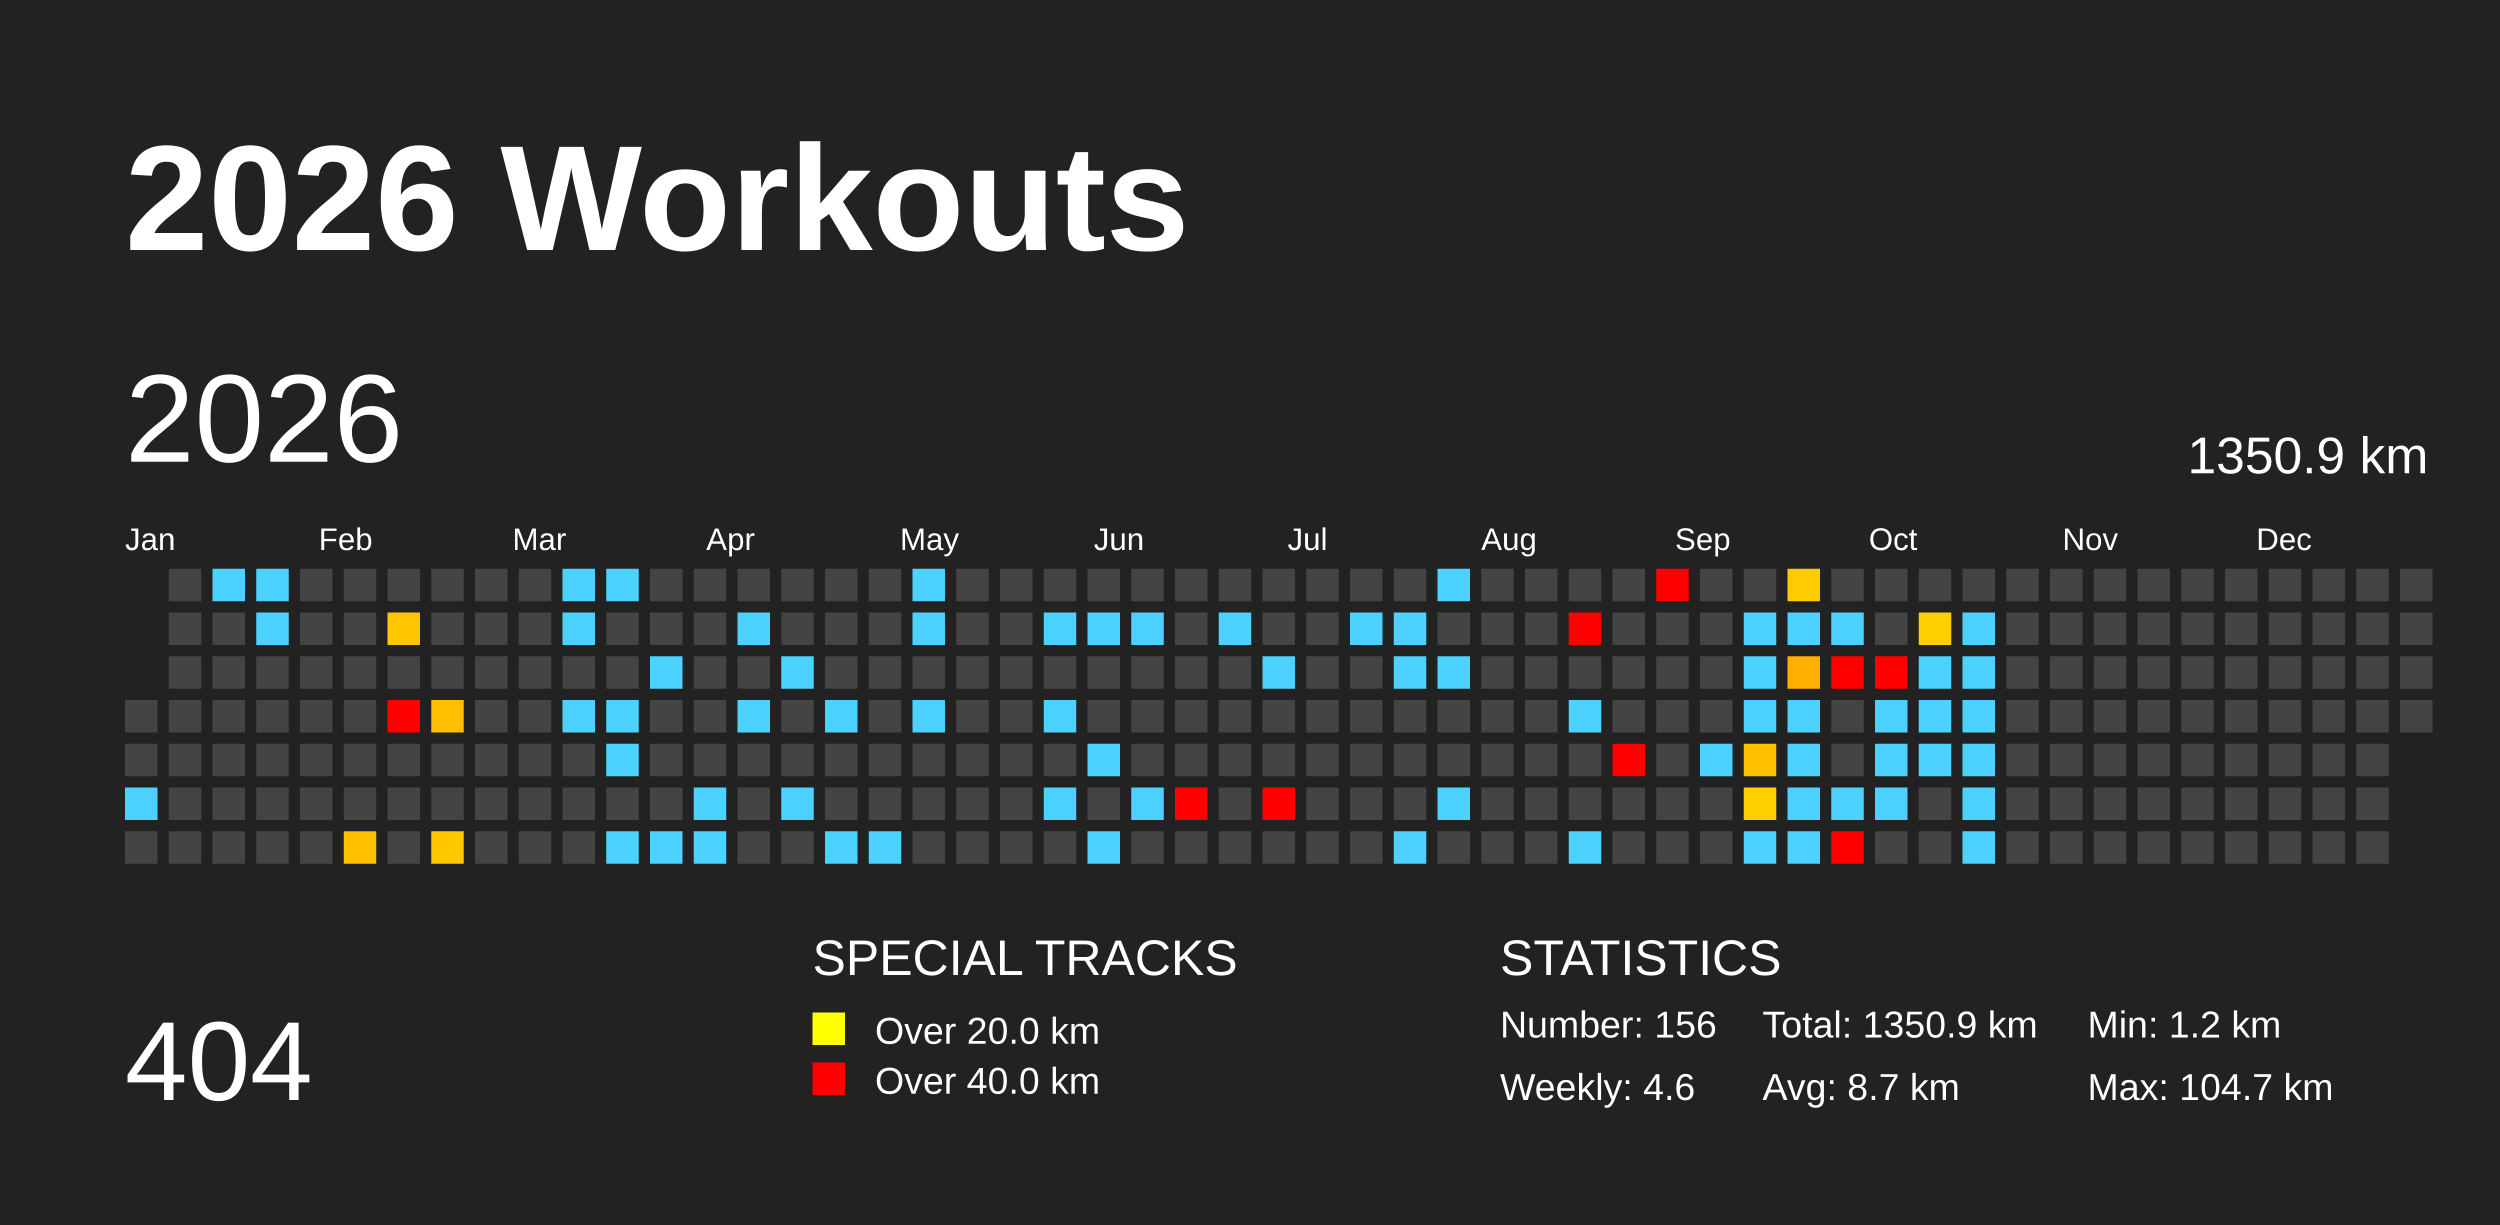
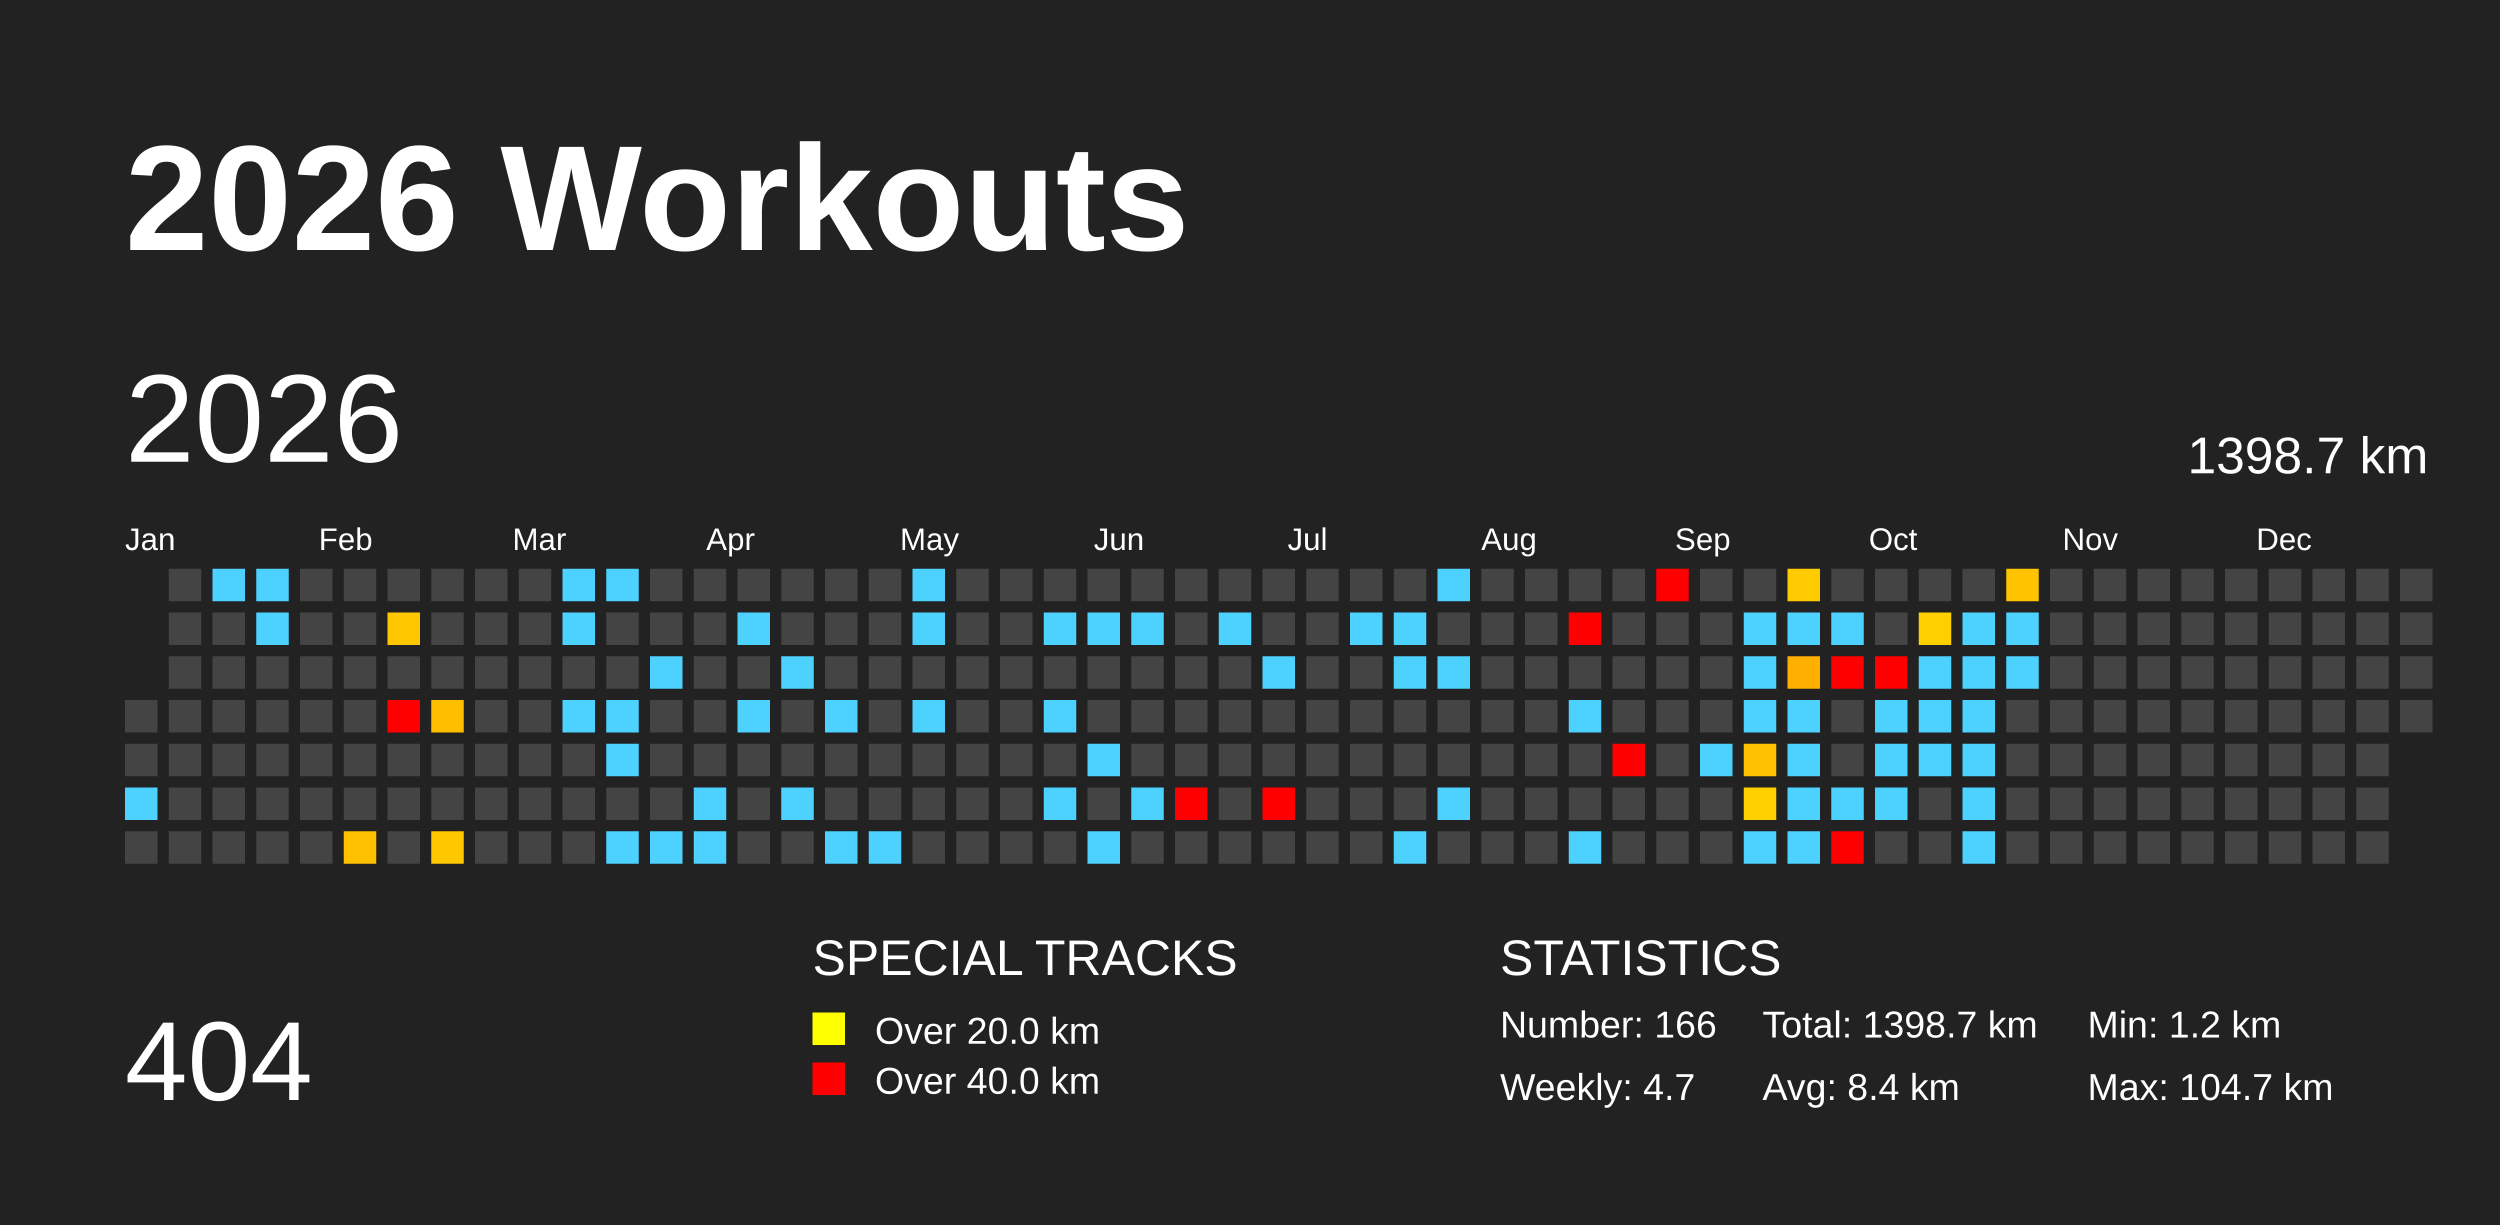
<svg xmlns="http://www.w3.org/2000/svg" baseProfile="full" height="98mm" version="1.1" viewBox="0,0,200,98" width="200mm">
  <defs>
    <pattern height="2" id="indoor-stripe" patternUnits="userSpaceOnUse" width="2">
      <line stroke="white" stroke-opacity="0.45" stroke-width="0.5" x1="0" x2="2" y1="2" y2="0" />
    </pattern>
  </defs>
  <rect fill="#222222" height="98" width="200" x="0" y="0" />
  <text fill="#FFFFFF" style="font-size:12px; font-family:Arial; font-weight:bold;" x="10" y="20">2026 Workouts</text>
  <text fill="#FFFFFF" style="font-size:9px; font-family:Arial" x="10" y="88">404</text>
  <text fill="#FFFFFF" style="font-size:4px; font-family:Arial" x="65" y="78">SPECIAL TRACKS</text>
  <rect fill="yellow" height="2.6" width="2.6" x="65" y="81" />
  <text fill="#FFFFFF" style="font-size:3px; font-family:Arial" x="70" y="83.5">Over 20.0 km</text>
  <rect fill="red" height="2.6" width="2.6" x="65" y="85" />
  <text fill="#FFFFFF" style="font-size:3px; font-family:Arial" x="70" y="87.5">Over 40.0 km</text>
  <text fill="#FFFFFF" style="font-size:4px; font-family:Arial" x="120" y="78">STATISTICS</text>
-   <text fill="#FFFFFF" style="font-size:3px; font-family:Arial" x="120" y="83">Number: 156</text>
-   <text fill="#FFFFFF" style="font-size:3px; font-family:Arial" x="120" y="88">Weekly: 4.6</text>
-   <text fill="#FFFFFF" style="font-size:3px; font-family:Arial" x="141" y="83">Total: 1350.9 km</text>
-   <text fill="#FFFFFF" style="font-size:3px; font-family:Arial" x="141" y="88">Avg: 8.7 km</text>
+   <text fill="#FFFFFF" style="font-size:3px; font-family:Arial" x="120" y="83">Number: 166</text>
+   <text fill="#FFFFFF" style="font-size:3px; font-family:Arial" x="120" y="88">Weekly: 4.7</text>
+   <text fill="#FFFFFF" style="font-size:3px; font-family:Arial" x="141" y="83">Total: 1398.7 km</text>
+   <text fill="#FFFFFF" style="font-size:3px; font-family:Arial" x="141" y="88">Avg: 8.4 km</text>
  <text fill="#FFFFFF" style="font-size:3px; font-family:Arial" x="167" y="83">Min: 1.2 km</text>
  <text fill="#FFFFFF" style="font-size:3px; font-family:Arial" x="167" y="88">Max: 104.7 km</text>
  <text dominant-baseline="hanging" fill="#FFFFFF" style="font-size:10.0px; font-family:Arial;" x="10" y="30">2026</text>
-   <text dominant-baseline="hanging" fill="#FFFFFF" style="font-size:4.125px; font-family:Arial;" x="175" y="35">1350.9 km</text>
+   <text dominant-baseline="hanging" fill="#FFFFFF" style="font-size:4.125px; font-family:Arial;" x="175" y="35">1398.7 km</text>
  <text fill="#FFFFFF" style="font-size:2.5px; font-family:Arial" x="10.0" y="44">Jan</text>
  <text fill="#FFFFFF" style="font-size:2.5px; font-family:Arial" x="25.5" y="44">Feb</text>
  <text fill="#FFFFFF" style="font-size:2.5px; font-family:Arial" x="41.0" y="44">Mar</text>
  <text fill="#FFFFFF" style="font-size:2.5px; font-family:Arial" x="56.5" y="44">Apr</text>
  <text fill="#FFFFFF" style="font-size:2.5px; font-family:Arial" x="72.0" y="44">May</text>
  <text fill="#FFFFFF" style="font-size:2.5px; font-family:Arial" x="87.5" y="44">Jun</text>
  <text fill="#FFFFFF" style="font-size:2.5px; font-family:Arial" x="103.0" y="44">Jul</text>
  <text fill="#FFFFFF" style="font-size:2.5px; font-family:Arial" x="118.5" y="44">Aug</text>
  <text fill="#FFFFFF" style="font-size:2.5px; font-family:Arial" x="134.0" y="44">Sep</text>
  <text fill="#FFFFFF" style="font-size:2.5px; font-family:Arial" x="149.5" y="44">Oct</text>
  <text fill="#FFFFFF" style="font-size:2.5px; font-family:Arial" x="165.0" y="44">Nov</text>
  <text fill="#FFFFFF" style="font-size:2.5px; font-family:Arial" x="180.5" y="44">Dec</text>
  <rect fill="#444444" height="2.6" width="2.6" x="10.0" y="56.0" />
  <rect fill="#444444" height="2.6" width="2.6" x="10.0" y="59.5" />
  <rect fill="#4dd2ff" height="2.6" width="2.6" x="10.0" y="63.0" />
  <rect fill="#444444" height="2.6" width="2.6" x="10.0" y="66.5" />
  <rect fill="#444444" height="2.6" width="2.6" x="13.5" y="45.5" />
  <rect fill="#444444" height="2.6" width="2.6" x="13.5" y="49.0" />
  <rect fill="#444444" height="2.6" width="2.6" x="13.5" y="52.5" />
  <rect fill="#444444" height="2.6" width="2.6" x="13.5" y="56.0" />
  <rect fill="#444444" height="2.6" width="2.6" x="13.5" y="59.5" />
  <rect fill="#444444" height="2.6" width="2.6" x="13.5" y="63.0" />
  <rect fill="#444444" height="2.6" width="2.6" x="13.5" y="66.5" />
  <rect fill="#4dd2ff" height="2.6" width="2.6" x="17.0" y="45.5" />
  <rect fill="#444444" height="2.6" width="2.6" x="17.0" y="49.0" />
  <rect fill="#444444" height="2.6" width="2.6" x="17.0" y="52.5" />
  <rect fill="#444444" height="2.6" width="2.6" x="17.0" y="56.0" />
  <rect fill="#444444" height="2.6" width="2.6" x="17.0" y="59.5" />
  <rect fill="#444444" height="2.6" width="2.6" x="17.0" y="63.0" />
  <rect fill="#444444" height="2.6" width="2.6" x="17.0" y="66.5" />
  <rect fill="#4dd2ff" height="2.6" width="2.6" x="20.5" y="45.5" />
  <rect fill="#4dd2ff" height="2.6" width="2.6" x="20.5" y="49.0" />
  <rect fill="#444444" height="2.6" width="2.6" x="20.5" y="52.5" />
  <rect fill="#444444" height="2.6" width="2.6" x="20.5" y="56.0" />
  <rect fill="#444444" height="2.6" width="2.6" x="20.5" y="59.5" />
  <rect fill="#444444" height="2.6" width="2.6" x="20.5" y="63.0" />
  <rect fill="#444444" height="2.6" width="2.6" x="20.5" y="66.5" />
  <rect fill="#444444" height="2.6" width="2.6" x="24.0" y="45.5" />
  <rect fill="#444444" height="2.6" width="2.6" x="24.0" y="49.0" />
  <rect fill="#444444" height="2.6" width="2.6" x="24.0" y="52.5" />
  <rect fill="#444444" height="2.6" width="2.6" x="24.0" y="56.0" />
  <rect fill="#444444" height="2.6" width="2.6" x="24.0" y="59.5" />
  <rect fill="#444444" height="2.6" width="2.6" x="24.0" y="63.0" />
  <rect fill="#444444" height="2.6" width="2.6" x="24.0" y="66.5" />
  <rect fill="#444444" height="2.6" width="2.6" x="27.5" y="45.5" />
  <rect fill="#444444" height="2.6" width="2.6" x="27.5" y="49.0" />
  <rect fill="#444444" height="2.6" width="2.6" x="27.5" y="52.5" />
  <rect fill="#444444" height="2.6" width="2.6" x="27.5" y="56.0" />
  <rect fill="#444444" height="2.6" width="2.6" x="27.5" y="59.5" />
  <rect fill="#444444" height="2.6" width="2.6" x="27.5" y="63.0" />
  <rect fill="#ffc000" height="2.6" width="2.6" x="27.5" y="66.5" />
  <rect fill="#444444" height="2.6" width="2.6" x="31.0" y="45.5" />
  <rect fill="#ffc700" height="2.6" width="2.6" x="31.0" y="49.0" />
  <rect fill="#444444" height="2.6" width="2.6" x="31.0" y="52.5" />
  <rect fill="red" height="2.6" width="2.6" x="31.0" y="56.0" />
  <rect fill="#444444" height="2.6" width="2.6" x="31.0" y="59.5" />
  <rect fill="#444444" height="2.6" width="2.6" x="31.0" y="63.0" />
  <rect fill="#444444" height="2.6" width="2.6" x="31.0" y="66.5" />
  <rect fill="#444444" height="2.6" width="2.6" x="34.5" y="45.5" />
  <rect fill="#444444" height="2.6" width="2.6" x="34.5" y="49.0" />
  <rect fill="#444444" height="2.6" width="2.6" x="34.5" y="52.5" />
  <rect fill="#ffbe00" height="2.6" width="2.6" x="34.5" y="56.0" />
  <rect fill="#444444" height="2.6" width="2.6" x="34.5" y="59.5" />
  <rect fill="#444444" height="2.6" width="2.6" x="34.5" y="63.0" />
  <rect fill="#ffc700" height="2.6" width="2.6" x="34.5" y="66.5" />
  <rect fill="#444444" height="2.6" width="2.6" x="38.0" y="45.5" />
  <rect fill="#444444" height="2.6" width="2.6" x="38.0" y="49.0" />
  <rect fill="#444444" height="2.6" width="2.6" x="38.0" y="52.5" />
  <rect fill="#444444" height="2.6" width="2.6" x="38.0" y="56.0" />
  <rect fill="#444444" height="2.6" width="2.6" x="38.0" y="59.5" />
  <rect fill="#444444" height="2.6" width="2.6" x="38.0" y="63.0" />
  <rect fill="#444444" height="2.6" width="2.6" x="38.0" y="66.5" />
  <rect fill="#444444" height="2.6" width="2.6" x="41.5" y="45.5" />
  <rect fill="#444444" height="2.6" width="2.6" x="41.5" y="49.0" />
  <rect fill="#444444" height="2.6" width="2.6" x="41.5" y="52.5" />
  <rect fill="#444444" height="2.6" width="2.6" x="41.5" y="56.0" />
  <rect fill="#444444" height="2.6" width="2.6" x="41.5" y="59.5" />
  <rect fill="#444444" height="2.6" width="2.6" x="41.5" y="63.0" />
  <rect fill="#444444" height="2.6" width="2.6" x="41.5" y="66.5" />
  <rect fill="#4dd2ff" height="2.6" width="2.6" x="45.0" y="45.5" />
  <rect fill="#4dd2ff" height="2.6" width="2.6" x="45.0" y="49.0" />
  <rect fill="#444444" height="2.6" width="2.6" x="45.0" y="52.5" />
  <rect fill="#4dd2ff" height="2.6" width="2.6" x="45.0" y="56.0" />
  <rect fill="#444444" height="2.6" width="2.6" x="45.0" y="59.5" />
  <rect fill="#444444" height="2.6" width="2.6" x="45.0" y="63.0" />
  <rect fill="#444444" height="2.6" width="2.6" x="45.0" y="66.5" />
  <rect fill="#4dd2ff" height="2.6" width="2.6" x="48.5" y="45.5" />
  <rect fill="#444444" height="2.6" width="2.6" x="48.5" y="49.0" />
  <rect fill="#444444" height="2.6" width="2.6" x="48.5" y="52.5" />
  <rect fill="#4dd2ff" height="2.6" width="2.6" x="48.5" y="56.0" />
  <rect fill="#4dd2ff" height="2.6" width="2.6" x="48.5" y="59.5" />
  <rect fill="#444444" height="2.6" width="2.6" x="48.5" y="63.0" />
  <rect fill="#4dd2ff" height="2.6" width="2.6" x="48.5" y="66.5" />
  <rect fill="#444444" height="2.6" width="2.6" x="52.0" y="45.5" />
  <rect fill="#444444" height="2.6" width="2.6" x="52.0" y="49.0" />
  <rect fill="#4dd2ff" height="2.6" width="2.6" x="52.0" y="52.5" />
  <rect fill="#444444" height="2.6" width="2.6" x="52.0" y="56.0" />
  <rect fill="#444444" height="2.6" width="2.6" x="52.0" y="59.5" />
  <rect fill="#444444" height="2.6" width="2.6" x="52.0" y="63.0" />
  <rect fill="#4dd2ff" height="2.6" width="2.6" x="52.0" y="66.5" />
  <rect fill="#444444" height="2.6" width="2.6" x="55.5" y="45.5" />
  <rect fill="#444444" height="2.6" width="2.6" x="55.5" y="49.0" />
  <rect fill="#444444" height="2.6" width="2.6" x="55.5" y="52.5" />
  <rect fill="#444444" height="2.6" width="2.6" x="55.5" y="56.0" />
  <rect fill="#444444" height="2.6" width="2.6" x="55.5" y="59.5" />
  <rect fill="#4dd2ff" height="2.6" width="2.6" x="55.5" y="63.0" />
  <rect fill="#4dd2ff" height="2.6" width="2.6" x="55.5" y="66.5" />
  <rect fill="#444444" height="2.6" width="2.6" x="59.0" y="45.5" />
  <rect fill="#4dd2ff" height="2.6" width="2.6" x="59.0" y="49.0" />
  <rect fill="#444444" height="2.6" width="2.6" x="59.0" y="52.5" />
  <rect fill="#4dd2ff" height="2.6" width="2.6" x="59.0" y="56.0" />
  <rect fill="#444444" height="2.6" width="2.6" x="59.0" y="59.5" />
  <rect fill="#444444" height="2.6" width="2.6" x="59.0" y="63.0" />
  <rect fill="#444444" height="2.6" width="2.6" x="59.0" y="66.5" />
  <rect fill="#444444" height="2.6" width="2.6" x="62.5" y="45.5" />
  <rect fill="#444444" height="2.6" width="2.6" x="62.5" y="49.0" />
  <rect fill="#4dd2ff" height="2.6" width="2.6" x="62.5" y="52.5" />
  <rect fill="#444444" height="2.6" width="2.6" x="62.5" y="56.0" />
  <rect fill="#444444" height="2.6" width="2.6" x="62.5" y="59.5" />
  <rect fill="#4dd2ff" height="2.6" width="2.6" x="62.5" y="63.0" />
  <rect fill="#444444" height="2.6" width="2.6" x="62.5" y="66.5" />
  <rect fill="#444444" height="2.6" width="2.6" x="66.0" y="45.5" />
  <rect fill="#444444" height="2.6" width="2.6" x="66.0" y="49.0" />
  <rect fill="#444444" height="2.6" width="2.6" x="66.0" y="52.5" />
  <rect fill="#4dd2ff" height="2.6" width="2.6" x="66.0" y="56.0" />
  <rect fill="#444444" height="2.6" width="2.6" x="66.0" y="59.5" />
  <rect fill="#444444" height="2.6" width="2.6" x="66.0" y="63.0" />
  <rect fill="#4dd2ff" height="2.6" width="2.6" x="66.0" y="66.5" />
  <rect fill="#444444" height="2.6" width="2.6" x="69.5" y="45.5" />
  <rect fill="#444444" height="2.6" width="2.6" x="69.5" y="49.0" />
  <rect fill="#444444" height="2.6" width="2.6" x="69.5" y="52.5" />
  <rect fill="#444444" height="2.6" width="2.6" x="69.5" y="56.0" />
  <rect fill="#444444" height="2.6" width="2.6" x="69.5" y="59.5" />
  <rect fill="#444444" height="2.6" width="2.6" x="69.5" y="63.0" />
  <rect fill="#4dd2ff" height="2.6" width="2.6" x="69.5" y="66.5" />
  <rect fill="#4dd2ff" height="2.6" width="2.6" x="73.0" y="45.5" />
  <rect fill="#4dd2ff" height="2.6" width="2.6" x="73.0" y="49.0" />
  <rect fill="#444444" height="2.6" width="2.6" x="73.0" y="52.5" />
  <rect fill="#4dd2ff" height="2.6" width="2.6" x="73.0" y="56.0" />
  <rect fill="#444444" height="2.6" width="2.6" x="73.0" y="59.5" />
  <rect fill="#444444" height="2.6" width="2.6" x="73.0" y="63.0" />
  <rect fill="#444444" height="2.6" width="2.6" x="73.0" y="66.5" />
  <rect fill="#444444" height="2.6" width="2.6" x="76.5" y="45.5" />
  <rect fill="#444444" height="2.6" width="2.6" x="76.5" y="49.0" />
  <rect fill="#444444" height="2.6" width="2.6" x="76.5" y="52.5" />
  <rect fill="#444444" height="2.6" width="2.6" x="76.5" y="56.0" />
  <rect fill="#444444" height="2.6" width="2.6" x="76.5" y="59.5" />
  <rect fill="#444444" height="2.6" width="2.6" x="76.5" y="63.0" />
  <rect fill="#444444" height="2.6" width="2.6" x="76.5" y="66.5" />
  <rect fill="#444444" height="2.6" width="2.6" x="80.0" y="45.5" />
  <rect fill="#444444" height="2.6" width="2.6" x="80.0" y="49.0" />
  <rect fill="#444444" height="2.6" width="2.6" x="80.0" y="52.5" />
  <rect fill="#444444" height="2.6" width="2.6" x="80.0" y="56.0" />
  <rect fill="#444444" height="2.6" width="2.6" x="80.0" y="59.5" />
  <rect fill="#444444" height="2.6" width="2.6" x="80.0" y="63.0" />
  <rect fill="#444444" height="2.6" width="2.6" x="80.0" y="66.5" />
  <rect fill="#444444" height="2.6" width="2.6" x="83.5" y="45.5" />
  <rect fill="#4dd2ff" height="2.6" width="2.6" x="83.5" y="49.0" />
  <rect fill="#444444" height="2.6" width="2.6" x="83.5" y="52.5" />
  <rect fill="#4dd2ff" height="2.6" width="2.6" x="83.5" y="56.0" />
  <rect fill="#444444" height="2.6" width="2.6" x="83.5" y="59.5" />
  <rect fill="#4dd2ff" height="2.6" width="2.6" x="83.5" y="63.0" />
  <rect fill="#444444" height="2.6" width="2.6" x="83.5" y="66.5" />
  <rect fill="#444444" height="2.6" width="2.6" x="87.0" y="45.5" />
  <rect fill="#4dd2ff" height="2.6" width="2.6" x="87.0" y="49.0" />
  <rect fill="#444444" height="2.6" width="2.6" x="87.0" y="52.5" />
  <rect fill="#444444" height="2.6" width="2.6" x="87.0" y="56.0" />
  <rect fill="#4dd2ff" height="2.6" width="2.6" x="87.0" y="59.5" />
  <rect fill="#444444" height="2.6" width="2.6" x="87.0" y="63.0" />
  <rect fill="#4dd2ff" height="2.6" width="2.6" x="87.0" y="66.5" />
  <rect fill="#444444" height="2.6" width="2.6" x="90.5" y="45.5" />
  <rect fill="#4dd2ff" height="2.6" width="2.6" x="90.5" y="49.0" />
  <rect fill="#444444" height="2.6" width="2.6" x="90.5" y="52.5" />
  <rect fill="#444444" height="2.6" width="2.6" x="90.5" y="56.0" />
  <rect fill="#444444" height="2.6" width="2.6" x="90.5" y="59.5" />
  <rect fill="#4dd2ff" height="2.6" width="2.6" x="90.5" y="63.0" />
  <rect fill="#444444" height="2.6" width="2.6" x="90.5" y="66.5" />
  <rect fill="#444444" height="2.6" width="2.6" x="94.0" y="45.5" />
  <rect fill="#444444" height="2.6" width="2.6" x="94.0" y="49.0" />
  <rect fill="#444444" height="2.6" width="2.6" x="94.0" y="52.5" />
  <rect fill="#444444" height="2.6" width="2.6" x="94.0" y="56.0" />
  <rect fill="#444444" height="2.6" width="2.6" x="94.0" y="59.5" />
  <rect fill="red" height="2.6" width="2.6" x="94.0" y="63.0" />
  <rect fill="#444444" height="2.6" width="2.6" x="94.0" y="66.5" />
  <rect fill="#444444" height="2.6" width="2.6" x="97.5" y="45.5" />
  <rect fill="#4dd2ff" height="2.6" width="2.6" x="97.5" y="49.0" />
  <rect fill="#444444" height="2.6" width="2.6" x="97.5" y="52.5" />
  <rect fill="#444444" height="2.6" width="2.6" x="97.5" y="56.0" />
  <rect fill="#444444" height="2.6" width="2.6" x="97.5" y="59.5" />
  <rect fill="#444444" height="2.6" width="2.6" x="97.5" y="63.0" />
  <rect fill="#444444" height="2.6" width="2.6" x="97.5" y="66.5" />
  <rect fill="#444444" height="2.6" width="2.6" x="101.0" y="45.5" />
  <rect fill="#444444" height="2.6" width="2.6" x="101.0" y="49.0" />
  <rect fill="#4dd2ff" height="2.6" width="2.6" x="101.0" y="52.5" />
  <rect fill="#444444" height="2.6" width="2.6" x="101.0" y="56.0" />
  <rect fill="#444444" height="2.6" width="2.6" x="101.0" y="59.5" />
  <rect fill="red" height="2.6" width="2.6" x="101.0" y="63.0" />
  <rect fill="#444444" height="2.6" width="2.6" x="101.0" y="66.5" />
  <rect fill="#444444" height="2.6" width="2.6" x="104.5" y="45.5" />
  <rect fill="#444444" height="2.6" width="2.6" x="104.5" y="49.0" />
  <rect fill="#444444" height="2.6" width="2.6" x="104.5" y="52.5" />
  <rect fill="#444444" height="2.6" width="2.6" x="104.5" y="56.0" />
  <rect fill="#444444" height="2.6" width="2.6" x="104.5" y="59.5" />
  <rect fill="#444444" height="2.6" width="2.6" x="104.5" y="63.0" />
  <rect fill="#444444" height="2.6" width="2.6" x="104.5" y="66.5" />
  <rect fill="#444444" height="2.6" width="2.6" x="108.0" y="45.5" />
  <rect fill="#4dd2ff" height="2.6" width="2.6" x="108.0" y="49.0" />
  <rect fill="#444444" height="2.6" width="2.6" x="108.0" y="52.5" />
  <rect fill="#444444" height="2.6" width="2.6" x="108.0" y="56.0" />
  <rect fill="#444444" height="2.6" width="2.6" x="108.0" y="59.5" />
  <rect fill="#444444" height="2.6" width="2.6" x="108.0" y="63.0" />
  <rect fill="#444444" height="2.6" width="2.6" x="108.0" y="66.5" />
  <rect fill="#444444" height="2.6" width="2.6" x="111.5" y="45.5" />
  <rect fill="#4dd2ff" height="2.6" width="2.6" x="111.5" y="49.0" />
  <rect fill="#4dd2ff" height="2.6" width="2.6" x="111.5" y="52.5" />
  <rect fill="#444444" height="2.6" width="2.6" x="111.5" y="56.0" />
  <rect fill="#444444" height="2.6" width="2.6" x="111.5" y="59.5" />
  <rect fill="#444444" height="2.6" width="2.6" x="111.5" y="63.0" />
  <rect fill="#4dd2ff" height="2.6" width="2.6" x="111.5" y="66.5" />
  <rect fill="#4dd2ff" height="2.6" width="2.6" x="115.0" y="45.5" />
  <rect fill="#444444" height="2.6" width="2.6" x="115.0" y="49.0" />
  <rect fill="#4dd2ff" height="2.6" width="2.6" x="115.0" y="52.5" />
  <rect fill="#444444" height="2.6" width="2.6" x="115.0" y="56.0" />
  <rect fill="#444444" height="2.6" width="2.6" x="115.0" y="59.5" />
  <rect fill="#4dd2ff" height="2.6" width="2.6" x="115.0" y="63.0" />
  <rect fill="#444444" height="2.6" width="2.6" x="115.0" y="66.5" />
  <rect fill="#444444" height="2.6" width="2.6" x="118.5" y="45.5" />
  <rect fill="#444444" height="2.6" width="2.6" x="118.5" y="49.0" />
  <rect fill="#444444" height="2.6" width="2.6" x="118.5" y="52.5" />
  <rect fill="#444444" height="2.6" width="2.6" x="118.5" y="56.0" />
  <rect fill="#444444" height="2.6" width="2.6" x="118.5" y="59.5" />
  <rect fill="#444444" height="2.6" width="2.6" x="118.5" y="63.0" />
  <rect fill="#444444" height="2.6" width="2.6" x="118.5" y="66.5" />
  <rect fill="#444444" height="2.6" width="2.6" x="122.0" y="45.5" />
  <rect fill="#444444" height="2.6" width="2.6" x="122.0" y="49.0" />
  <rect fill="#444444" height="2.6" width="2.6" x="122.0" y="52.5" />
  <rect fill="#444444" height="2.6" width="2.6" x="122.0" y="56.0" />
  <rect fill="#444444" height="2.6" width="2.6" x="122.0" y="59.5" />
  <rect fill="#444444" height="2.6" width="2.6" x="122.0" y="63.0" />
  <rect fill="#444444" height="2.6" width="2.6" x="122.0" y="66.5" />
  <rect fill="#444444" height="2.6" width="2.6" x="125.5" y="45.5" />
  <rect fill="red" height="2.6" width="2.6" x="125.5" y="49.0" />
  <rect fill="#444444" height="2.6" width="2.6" x="125.5" y="52.5" />
  <rect fill="#4dd2ff" height="2.6" width="2.6" x="125.5" y="56.0" />
  <rect fill="#444444" height="2.6" width="2.6" x="125.5" y="59.5" />
  <rect fill="#444444" height="2.6" width="2.6" x="125.5" y="63.0" />
  <rect fill="#4dd2ff" height="2.6" width="2.6" x="125.5" y="66.5" />
  <rect fill="#444444" height="2.6" width="2.6" x="129.0" y="45.5" />
  <rect fill="#444444" height="2.6" width="2.6" x="129.0" y="49.0" />
  <rect fill="#444444" height="2.6" width="2.6" x="129.0" y="52.5" />
  <rect fill="#444444" height="2.6" width="2.6" x="129.0" y="56.0" />
  <rect fill="red" height="2.6" width="2.6" x="129.0" y="59.5" />
  <rect fill="#444444" height="2.6" width="2.6" x="129.0" y="63.0" />
  <rect fill="#444444" height="2.6" width="2.6" x="129.0" y="66.5" />
  <rect fill="red" height="2.6" width="2.6" x="132.5" y="45.5" />
  <rect fill="#444444" height="2.6" width="2.6" x="132.5" y="49.0" />
  <rect fill="#444444" height="2.6" width="2.6" x="132.5" y="52.5" />
  <rect fill="#444444" height="2.6" width="2.6" x="132.5" y="56.0" />
  <rect fill="#444444" height="2.6" width="2.6" x="132.5" y="59.5" />
  <rect fill="#444444" height="2.6" width="2.6" x="132.5" y="63.0" />
  <rect fill="#444444" height="2.6" width="2.6" x="132.5" y="66.5" />
  <rect fill="#444444" height="2.6" width="2.6" x="136.0" y="45.5" />
  <rect fill="#444444" height="2.6" width="2.6" x="136.0" y="49.0" />
  <rect fill="#444444" height="2.6" width="2.6" x="136.0" y="52.5" />
  <rect fill="#444444" height="2.6" width="2.6" x="136.0" y="56.0" />
  <rect fill="#4dd2ff" height="2.6" width="2.6" x="136.0" y="59.5" />
  <rect fill="#444444" height="2.6" width="2.6" x="136.0" y="63.0" />
  <rect fill="#444444" height="2.6" width="2.6" x="136.0" y="66.5" />
  <rect fill="#444444" height="2.6" width="2.6" x="139.5" y="45.5" />
  <rect fill="#4dd2ff" height="2.6" width="2.6" x="139.5" y="49.0" />
  <rect fill="#4dd2ff" height="2.6" width="2.6" x="139.5" y="52.5" />
  <rect fill="#4dd2ff" height="2.6" width="2.6" x="139.5" y="56.0" />
  <rect fill="#ffc000" height="2.6" width="2.6" x="139.5" y="59.5" />
  <rect fill="#ffd000" height="2.6" width="2.6" x="139.5" y="63.0" />
  <rect fill="#4dd2ff" height="2.6" width="2.6" x="139.5" y="66.5" />
  <rect fill="#ffcb00" height="2.6" width="2.6" x="143.0" y="45.5" />
  <rect fill="#4dd2ff" height="2.6" width="2.6" x="143.0" y="49.0" />
  <rect fill="#ffaf00" height="2.6" width="2.6" x="143.0" y="52.5" />
  <rect fill="#4dd2ff" height="2.6" width="2.6" x="143.0" y="56.0" />
  <rect fill="#4dd2ff" height="2.6" width="2.6" x="143.0" y="59.5" />
  <rect fill="#4dd2ff" height="2.6" width="2.6" x="143.0" y="63.0" />
  <rect fill="#4dd2ff" height="2.6" width="2.6" x="143.0" y="66.5" />
  <rect fill="#444444" height="2.6" width="2.6" x="146.5" y="45.5" />
  <rect fill="#4dd2ff" height="2.6" width="2.6" x="146.5" y="49.0" />
  <rect fill="red" height="2.6" width="2.6" x="146.5" y="52.5" />
  <rect fill="#444444" height="2.6" width="2.6" x="146.5" y="56.0" />
  <rect fill="#444444" height="2.6" width="2.6" x="146.5" y="59.5" />
  <rect fill="#4dd2ff" height="2.6" width="2.6" x="146.5" y="63.0" />
  <rect fill="red" height="2.6" width="2.6" x="146.5" y="66.5" />
  <rect fill="#444444" height="2.6" width="2.6" x="150.0" y="45.5" />
  <rect fill="#444444" height="2.6" width="2.6" x="150.0" y="49.0" />
  <rect fill="red" height="2.6" width="2.6" x="150.0" y="52.5" />
  <rect fill="#4dd2ff" height="2.6" width="2.6" x="150.0" y="56.0" />
  <rect fill="#4dd2ff" height="2.6" width="2.6" x="150.0" y="59.5" />
  <rect fill="#4dd2ff" height="2.6" width="2.6" x="150.0" y="63.0" />
  <rect fill="#444444" height="2.6" width="2.6" x="150.0" y="66.5" />
  <rect fill="#444444" height="2.6" width="2.6" x="153.5" y="45.5" />
  <rect fill="#ffd000" height="2.6" width="2.6" x="153.5" y="49.0" />
  <rect fill="#4dd2ff" height="2.6" width="2.6" x="153.5" y="52.5" />
  <rect fill="#4dd2ff" height="2.6" width="2.6" x="153.5" y="56.0" />
  <rect fill="#4dd2ff" height="2.6" width="2.6" x="153.5" y="59.5" />
  <rect fill="#444444" height="2.6" width="2.6" x="153.5" y="63.0" />
  <rect fill="#444444" height="2.6" width="2.6" x="153.5" y="66.5" />
  <rect fill="#444444" height="2.6" width="2.6" x="157.0" y="45.5" />
  <rect fill="#4dd2ff" height="2.6" width="2.6" x="157.0" y="49.0" />
  <rect fill="#4dd2ff" height="2.6" width="2.6" x="157.0" y="52.5" />
  <rect fill="#4dd2ff" height="2.6" width="2.6" x="157.0" y="56.0" />
  <rect fill="#4dd2ff" height="2.6" width="2.6" x="157.0" y="59.5" />
  <rect fill="#4dd2ff" height="2.6" width="2.6" x="157.0" y="63.0" />
  <rect fill="#4dd2ff" height="2.6" width="2.6" x="157.0" y="66.5" />
-   <rect fill="#444444" height="2.6" width="2.6" x="160.5" y="45.5" />
-   <rect fill="#444444" height="2.6" width="2.6" x="160.5" y="49.0" />
-   <rect fill="#444444" height="2.6" width="2.6" x="160.5" y="52.5" />
+   <rect fill="#ffc300" height="2.6" width="2.6" x="160.5" y="45.5" />
+   <rect fill="#4dd2ff" height="2.6" width="2.6" x="160.5" y="49.0" />
+   <rect fill="#4dd2ff" height="2.6" width="2.6" x="160.5" y="52.5" />
  <rect fill="#444444" height="2.6" width="2.6" x="160.5" y="56.0" />
  <rect fill="#444444" height="2.6" width="2.6" x="160.5" y="59.5" />
  <rect fill="#444444" height="2.6" width="2.6" x="160.5" y="63.0" />
  <rect fill="#444444" height="2.6" width="2.6" x="160.5" y="66.5" />
  <rect fill="#444444" height="2.6" width="2.6" x="164.0" y="45.5" />
  <rect fill="#444444" height="2.6" width="2.6" x="164.0" y="49.0" />
  <rect fill="#444444" height="2.6" width="2.6" x="164.0" y="52.5" />
  <rect fill="#444444" height="2.6" width="2.6" x="164.0" y="56.0" />
  <rect fill="#444444" height="2.6" width="2.6" x="164.0" y="59.5" />
  <rect fill="#444444" height="2.6" width="2.6" x="164.0" y="63.0" />
  <rect fill="#444444" height="2.6" width="2.6" x="164.0" y="66.5" />
  <rect fill="#444444" height="2.6" width="2.6" x="167.5" y="45.5" />
  <rect fill="#444444" height="2.6" width="2.6" x="167.5" y="49.0" />
  <rect fill="#444444" height="2.6" width="2.6" x="167.5" y="52.5" />
  <rect fill="#444444" height="2.6" width="2.6" x="167.5" y="56.0" />
  <rect fill="#444444" height="2.6" width="2.6" x="167.5" y="59.5" />
  <rect fill="#444444" height="2.6" width="2.6" x="167.5" y="63.0" />
  <rect fill="#444444" height="2.6" width="2.6" x="167.5" y="66.5" />
  <rect fill="#444444" height="2.6" width="2.6" x="171.0" y="45.5" />
  <rect fill="#444444" height="2.6" width="2.6" x="171.0" y="49.0" />
  <rect fill="#444444" height="2.6" width="2.6" x="171.0" y="52.5" />
  <rect fill="#444444" height="2.6" width="2.6" x="171.0" y="56.0" />
  <rect fill="#444444" height="2.6" width="2.6" x="171.0" y="59.5" />
  <rect fill="#444444" height="2.6" width="2.6" x="171.0" y="63.0" />
  <rect fill="#444444" height="2.6" width="2.6" x="171.0" y="66.5" />
  <rect fill="#444444" height="2.6" width="2.6" x="174.5" y="45.5" />
  <rect fill="#444444" height="2.6" width="2.6" x="174.5" y="49.0" />
  <rect fill="#444444" height="2.6" width="2.6" x="174.5" y="52.5" />
  <rect fill="#444444" height="2.6" width="2.6" x="174.5" y="56.0" />
  <rect fill="#444444" height="2.6" width="2.6" x="174.5" y="59.5" />
  <rect fill="#444444" height="2.6" width="2.6" x="174.5" y="63.0" />
  <rect fill="#444444" height="2.6" width="2.6" x="174.5" y="66.5" />
  <rect fill="#444444" height="2.6" width="2.6" x="178.0" y="45.5" />
  <rect fill="#444444" height="2.6" width="2.6" x="178.0" y="49.0" />
  <rect fill="#444444" height="2.6" width="2.6" x="178.0" y="52.5" />
  <rect fill="#444444" height="2.6" width="2.6" x="178.0" y="56.0" />
  <rect fill="#444444" height="2.6" width="2.6" x="178.0" y="59.5" />
  <rect fill="#444444" height="2.6" width="2.6" x="178.0" y="63.0" />
  <rect fill="#444444" height="2.6" width="2.6" x="178.0" y="66.5" />
  <rect fill="#444444" height="2.6" width="2.6" x="181.5" y="45.5" />
  <rect fill="#444444" height="2.6" width="2.6" x="181.5" y="49.0" />
  <rect fill="#444444" height="2.6" width="2.6" x="181.5" y="52.5" />
  <rect fill="#444444" height="2.6" width="2.6" x="181.5" y="56.0" />
  <rect fill="#444444" height="2.6" width="2.6" x="181.5" y="59.5" />
  <rect fill="#444444" height="2.6" width="2.6" x="181.5" y="63.0" />
  <rect fill="#444444" height="2.6" width="2.6" x="181.5" y="66.5" />
  <rect fill="#444444" height="2.6" width="2.6" x="185.0" y="45.5" />
  <rect fill="#444444" height="2.6" width="2.6" x="185.0" y="49.0" />
  <rect fill="#444444" height="2.6" width="2.6" x="185.0" y="52.5" />
  <rect fill="#444444" height="2.6" width="2.6" x="185.0" y="56.0" />
  <rect fill="#444444" height="2.6" width="2.6" x="185.0" y="59.5" />
  <rect fill="#444444" height="2.6" width="2.6" x="185.0" y="63.0" />
  <rect fill="#444444" height="2.6" width="2.6" x="185.0" y="66.5" />
  <rect fill="#444444" height="2.6" width="2.6" x="188.5" y="45.5" />
  <rect fill="#444444" height="2.6" width="2.6" x="188.5" y="49.0" />
  <rect fill="#444444" height="2.6" width="2.6" x="188.5" y="52.5" />
  <rect fill="#444444" height="2.6" width="2.6" x="188.5" y="56.0" />
  <rect fill="#444444" height="2.6" width="2.6" x="188.5" y="59.5" />
  <rect fill="#444444" height="2.6" width="2.6" x="188.5" y="63.0" />
  <rect fill="#444444" height="2.6" width="2.6" x="188.5" y="66.5" />
  <rect fill="#444444" height="2.6" width="2.6" x="192.0" y="45.5" />
  <rect fill="#444444" height="2.6" width="2.6" x="192.0" y="49.0" />
  <rect fill="#444444" height="2.6" width="2.6" x="192.0" y="52.5" />
  <rect fill="#444444" height="2.6" width="2.6" x="192.0" y="56.0" />
</svg>
